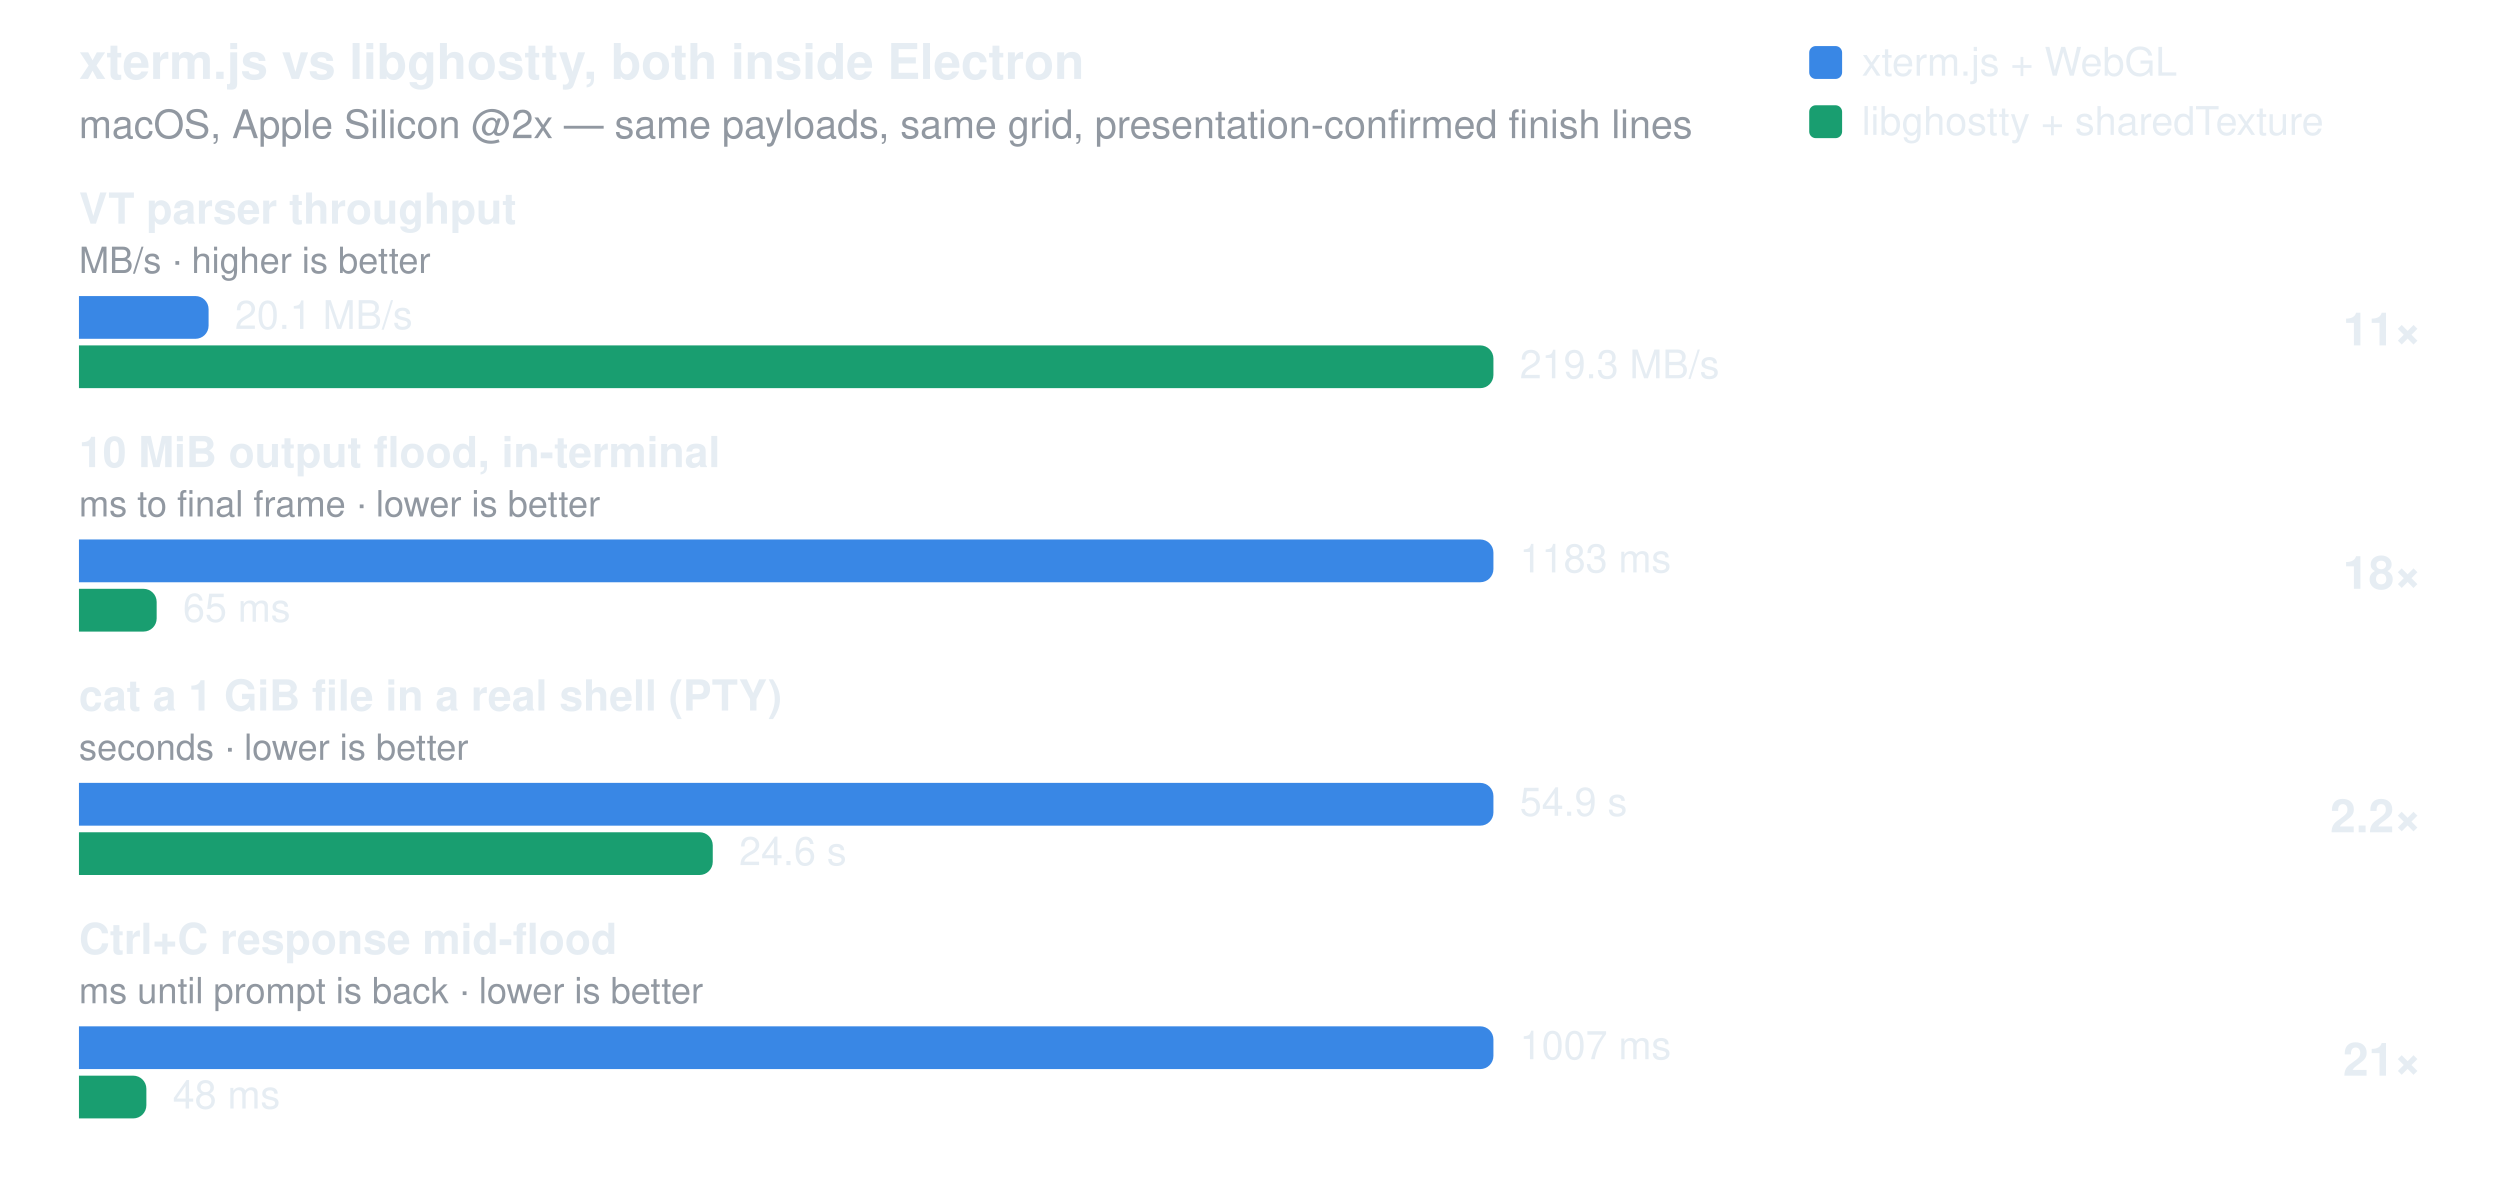
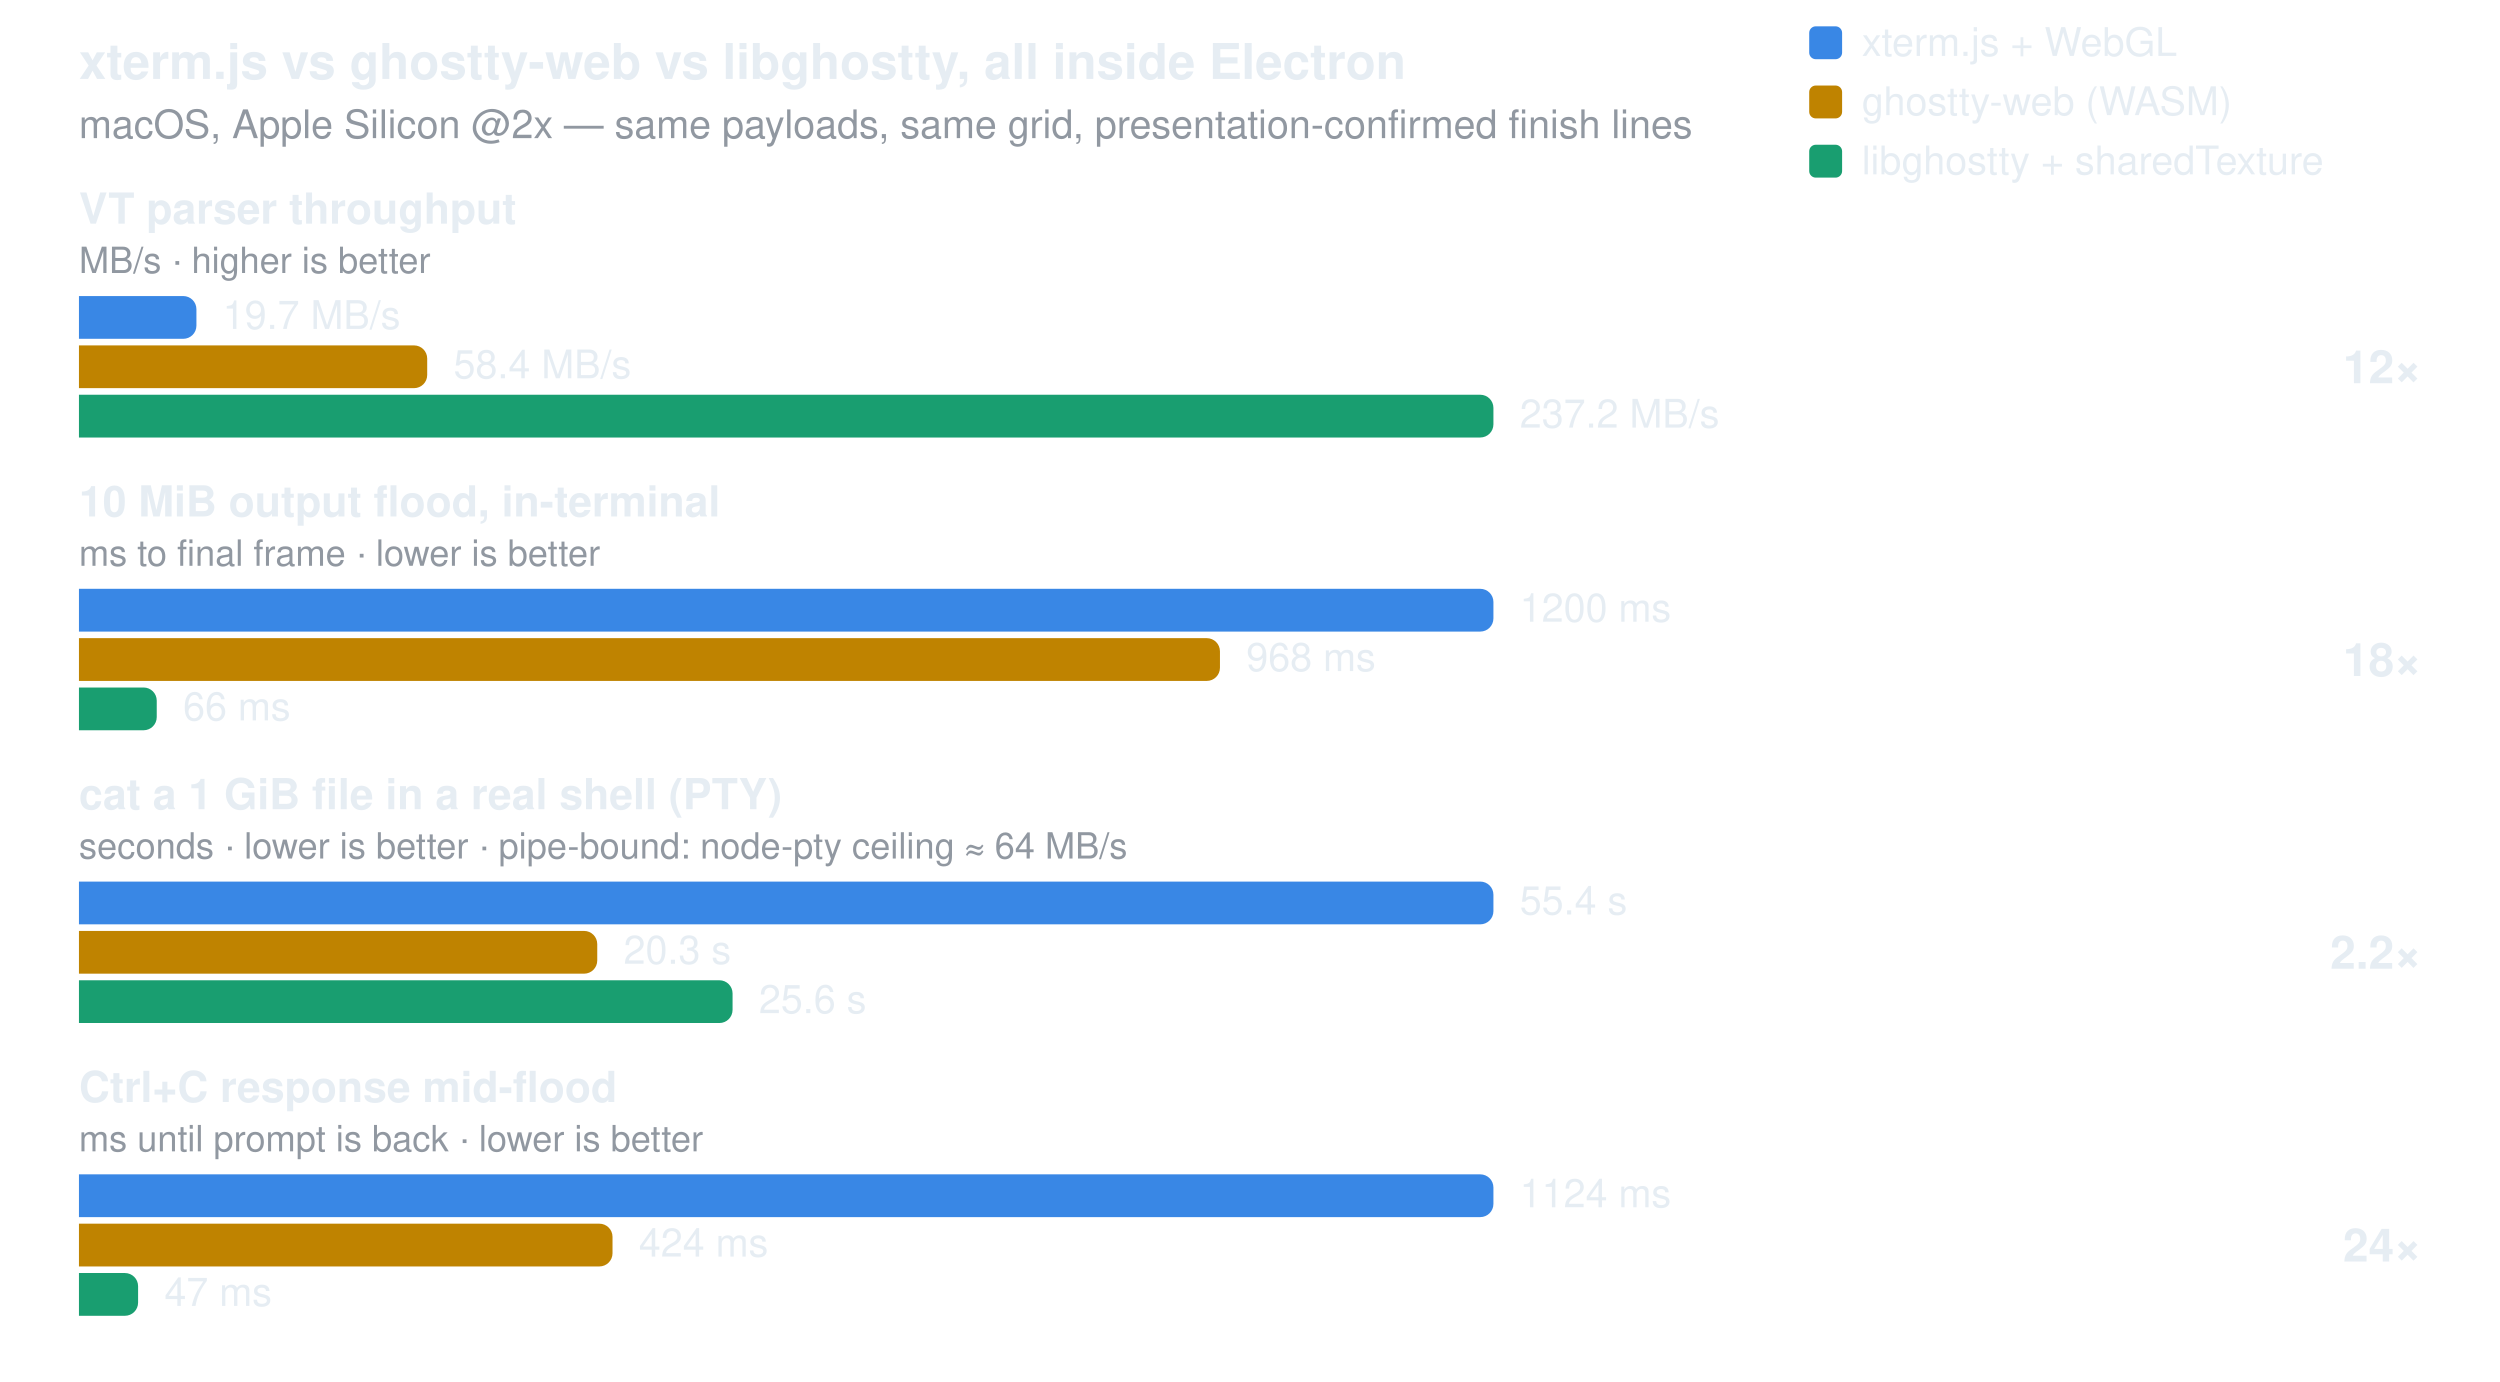
- <svg xmlns="http://www.w3.org/2000/svg" width="760" height="360" viewBox="0 0 760 360" role="img" aria-label="Benchmark comparison of xterm.js and libghostty in Electron">
-   <text x="24" y="24" font-family="-apple-system, 'Segoe UI', Helvetica, Arial, sans-serif" font-size="15" font-weight="600" fill="#e6edf3">xterm.js vs libghostty, both inside Electron</text>
+ <svg xmlns="http://www.w3.org/2000/svg" width="760" height="420" viewBox="0 0 760 420" role="img" aria-label="Benchmark comparison of xterm.js, ghostty-web (WASM), and libghostty in Electron">
+   <text x="24" y="24" font-family="-apple-system, 'Segoe UI', Helvetica, Arial, sans-serif" font-size="15" font-weight="600" fill="#e6edf3">xterm.js vs ghostty-web vs libghostty, all inside Electron</text>
  <text x="24" y="42" font-family="-apple-system, 'Segoe UI', Helvetica, Arial, sans-serif" font-size="12" fill="#9198a1">macOS, Apple Silicon @2x — same payloads, same grid, presentation-confirmed finish lines</text>
-   <rect x="550" y="14" width="10" height="10" rx="2" fill="#3987e5" />
-   <text x="566" y="23" font-family="-apple-system, 'Segoe UI', Helvetica, Arial, sans-serif" font-size="12" fill="#e6edf3">xterm.js + WebGL</text>
-   <rect x="550" y="32" width="10" height="10" rx="2" fill="#199e70" />
-   <text x="566" y="41" font-family="-apple-system, 'Segoe UI', Helvetica, Arial, sans-serif" font-size="12" fill="#e6edf3">libghostty + sharedTexture</text>
+   <rect x="550" y="8" width="10" height="10" rx="2" fill="#3987e5" />
+   <text x="566" y="17" font-family="-apple-system, 'Segoe UI', Helvetica, Arial, sans-serif" font-size="12" fill="#e6edf3">xterm.js + WebGL</text>
+   <rect x="550" y="26" width="10" height="10" rx="2" fill="#bf8300" />
+   <text x="566" y="35" font-family="-apple-system, 'Segoe UI', Helvetica, Arial, sans-serif" font-size="12" fill="#e6edf3">ghostty-web (WASM)</text>
+   <rect x="550" y="44" width="10" height="10" rx="2" fill="#199e70" />
+   <text x="566" y="53" font-family="-apple-system, 'Segoe UI', Helvetica, Arial, sans-serif" font-size="12" fill="#e6edf3">libghostty + sharedTexture</text>
  <text x="24" y="68" font-family="-apple-system, 'Segoe UI', Helvetica, Arial, sans-serif" font-size="13" font-weight="600" fill="#e6edf3">VT parser throughput</text>
  <text x="24" y="83" font-family="-apple-system, 'Segoe UI', Helvetica, Arial, sans-serif" font-size="11" fill="#9198a1">MB/s · higher is better</text>
-   <path d="M24 90 h35.412 a4 4 0 0 1 4 4 v5 a4 4 0 0 1 -4 4 h-35.412 z" fill="#3987e5" />
-   <text x="71.412" y="100" font-family="-apple-system, 'Segoe UI', Helvetica, Arial, sans-serif" font-size="12" fill="#e6edf3">20.1 MB/s</text>
-   <path d="M24 105 h426 a4 4 0 0 1 4 4 v5 a4 4 0 0 1 -4 4 h-426 z" fill="#199e70" />
-   <text x="462" y="115" font-family="-apple-system, 'Segoe UI', Helvetica, Arial, sans-serif" font-size="12" fill="#e6edf3">219.3 MB/s</text>
-   <text x="736" y="105" font-family="-apple-system, 'Segoe UI', Helvetica, Arial, sans-serif" font-size="14" font-weight="600" text-anchor="end" fill="#e6edf3">11×</text>
-   <text x="24" y="142" font-family="-apple-system, 'Segoe UI', Helvetica, Arial, sans-serif" font-size="13" font-weight="600" fill="#e6edf3">10 MiB output flood, in-terminal</text>
-   <text x="24" y="157" font-family="-apple-system, 'Segoe UI', Helvetica, Arial, sans-serif" font-size="11" fill="#9198a1">ms to final frame · lower is better</text>
-   <path d="M24 164 h426 a4 4 0 0 1 4 4 v5 a4 4 0 0 1 -4 4 h-426 z" fill="#3987e5" />
-   <text x="462" y="174" font-family="-apple-system, 'Segoe UI', Helvetica, Arial, sans-serif" font-size="12" fill="#e6edf3">1183 ms</text>
-   <path d="M24 179 h19.626 a4 4 0 0 1 4 4 v5 a4 4 0 0 1 -4 4 h-19.626 z" fill="#199e70" />
-   <text x="55.626" y="189" font-family="-apple-system, 'Segoe UI', Helvetica, Arial, sans-serif" font-size="12" fill="#e6edf3">65 ms</text>
-   <text x="736" y="179" font-family="-apple-system, 'Segoe UI', Helvetica, Arial, sans-serif" font-size="14" font-weight="600" text-anchor="end" fill="#e6edf3">18×</text>
-   <text x="24" y="216" font-family="-apple-system, 'Segoe UI', Helvetica, Arial, sans-serif" font-size="13" font-weight="600" fill="#e6edf3">cat a 1 GiB file in a real shell (PTY)</text>
-   <text x="24" y="231" font-family="-apple-system, 'Segoe UI', Helvetica, Arial, sans-serif" font-size="11" fill="#9198a1">seconds · lower is better</text>
-   <path d="M24 238 h426 a4 4 0 0 1 4 4 v5 a4 4 0 0 1 -4 4 h-426 z" fill="#3987e5" />
-   <text x="462" y="248" font-family="-apple-system, 'Segoe UI', Helvetica, Arial, sans-serif" font-size="12" fill="#e6edf3">54.9 s</text>
-   <path d="M24 253 h188.678 a4 4 0 0 1 4 4 v5 a4 4 0 0 1 -4 4 h-188.678 z" fill="#199e70" />
-   <text x="224.678" y="263" font-family="-apple-system, 'Segoe UI', Helvetica, Arial, sans-serif" font-size="12" fill="#e6edf3">24.6 s</text>
-   <text x="736" y="253" font-family="-apple-system, 'Segoe UI', Helvetica, Arial, sans-serif" font-size="14" font-weight="600" text-anchor="end" fill="#e6edf3">2.2×</text>
-   <text x="24" y="290" font-family="-apple-system, 'Segoe UI', Helvetica, Arial, sans-serif" font-size="13" font-weight="600" fill="#e6edf3">Ctrl+C response mid-flood</text>
-   <text x="24" y="305" font-family="-apple-system, 'Segoe UI', Helvetica, Arial, sans-serif" font-size="11" fill="#9198a1">ms until prompt is back · lower is better</text>
-   <path d="M24 312 h426 a4 4 0 0 1 4 4 v5 a4 4 0 0 1 -4 4 h-426 z" fill="#3987e5" />
-   <text x="462" y="322" font-family="-apple-system, 'Segoe UI', Helvetica, Arial, sans-serif" font-size="12" fill="#e6edf3">1007 ms</text>
-   <path d="M24 327 h16.497 a4 4 0 0 1 4 4 v5 a4 4 0 0 1 -4 4 h-16.497 z" fill="#199e70" />
-   <text x="52.497" y="337" font-family="-apple-system, 'Segoe UI', Helvetica, Arial, sans-serif" font-size="12" fill="#e6edf3">48 ms</text>
-   <text x="736" y="327" font-family="-apple-system, 'Segoe UI', Helvetica, Arial, sans-serif" font-size="14" font-weight="600" text-anchor="end" fill="#e6edf3">21×</text>
+   <path d="M24 90 h31.712 a4 4 0 0 1 4 4 v5 a4 4 0 0 1 -4 4 h-31.712 z" fill="#3987e5" />
+   <text x="67.712" y="100" font-family="-apple-system, 'Segoe UI', Helvetica, Arial, sans-serif" font-size="12" fill="#e6edf3">19.7 MB/s</text>
+   <path d="M24 105 h101.868 a4 4 0 0 1 4 4 v5 a4 4 0 0 1 -4 4 h-101.868 z" fill="#bf8300" />
+   <text x="137.868" y="115" font-family="-apple-system, 'Segoe UI', Helvetica, Arial, sans-serif" font-size="12" fill="#e6edf3">58.4 MB/s</text>
+   <path d="M24 120 h426 a4 4 0 0 1 4 4 v5 a4 4 0 0 1 -4 4 h-426 z" fill="#199e70" />
+   <text x="462" y="130" font-family="-apple-system, 'Segoe UI', Helvetica, Arial, sans-serif" font-size="12" fill="#e6edf3">237.2 MB/s</text>
+   <text x="736" y="116.5" font-family="-apple-system, 'Segoe UI', Helvetica, Arial, sans-serif" font-size="14" font-weight="600" text-anchor="end" fill="#e6edf3">12×</text>
+   <text x="24" y="157" font-family="-apple-system, 'Segoe UI', Helvetica, Arial, sans-serif" font-size="13" font-weight="600" fill="#e6edf3">10 MiB output flood, in-terminal</text>
+   <text x="24" y="172" font-family="-apple-system, 'Segoe UI', Helvetica, Arial, sans-serif" font-size="11" fill="#9198a1">ms to final frame · lower is better</text>
+   <path d="M24 179 h426 a4 4 0 0 1 4 4 v5 a4 4 0 0 1 -4 4 h-426 z" fill="#3987e5" />
+   <text x="462" y="189" font-family="-apple-system, 'Segoe UI', Helvetica, Arial, sans-serif" font-size="12" fill="#e6edf3">1200 ms</text>
+   <path d="M24 194 h342.867 a4 4 0 0 1 4 4 v5 a4 4 0 0 1 -4 4 h-342.867 z" fill="#bf8300" />
+   <text x="378.867" y="204" font-family="-apple-system, 'Segoe UI', Helvetica, Arial, sans-serif" font-size="12" fill="#e6edf3">968 ms</text>
+   <path d="M24 209 h19.65 a4 4 0 0 1 4 4 v5 a4 4 0 0 1 -4 4 h-19.65 z" fill="#199e70" />
+   <text x="55.65" y="219" font-family="-apple-system, 'Segoe UI', Helvetica, Arial, sans-serif" font-size="12" fill="#e6edf3">66 ms</text>
+   <text x="736" y="205.5" font-family="-apple-system, 'Segoe UI', Helvetica, Arial, sans-serif" font-size="14" font-weight="600" text-anchor="end" fill="#e6edf3">18×</text>
+   <text x="24" y="246" font-family="-apple-system, 'Segoe UI', Helvetica, Arial, sans-serif" font-size="13" font-weight="600" fill="#e6edf3">cat a 1 GiB file in a real shell (PTY)</text>
+   <text x="24" y="261" font-family="-apple-system, 'Segoe UI', Helvetica, Arial, sans-serif" font-size="11" fill="#9198a1">seconds · lower is better · pipe-bound: node-pty ceiling ≈ 64 MB/s</text>
+   <path d="M24 268 h426 a4 4 0 0 1 4 4 v5 a4 4 0 0 1 -4 4 h-426 z" fill="#3987e5" />
+   <text x="462" y="278" font-family="-apple-system, 'Segoe UI', Helvetica, Arial, sans-serif" font-size="12" fill="#e6edf3">55.4 s</text>
+   <path d="M24 283 h153.563 a4 4 0 0 1 4 4 v5 a4 4 0 0 1 -4 4 h-153.563 z" fill="#bf8300" />
+   <text x="189.563" y="293" font-family="-apple-system, 'Segoe UI', Helvetica, Arial, sans-serif" font-size="12" fill="#e6edf3">20.3 s</text>
+   <path d="M24 298 h194.7 a4 4 0 0 1 4 4 v5 a4 4 0 0 1 -4 4 h-194.7 z" fill="#199e70" />
+   <text x="230.7" y="308" font-family="-apple-system, 'Segoe UI', Helvetica, Arial, sans-serif" font-size="12" fill="#e6edf3">25.6 s</text>
+   <text x="736" y="294.5" font-family="-apple-system, 'Segoe UI', Helvetica, Arial, sans-serif" font-size="14" font-weight="600" text-anchor="end" fill="#e6edf3">2.2×</text>
+   <text x="24" y="335" font-family="-apple-system, 'Segoe UI', Helvetica, Arial, sans-serif" font-size="13" font-weight="600" fill="#e6edf3">Ctrl+C response mid-flood</text>
+   <text x="24" y="350" font-family="-apple-system, 'Segoe UI', Helvetica, Arial, sans-serif" font-size="11" fill="#9198a1">ms until prompt is back · lower is better</text>
+   <path d="M24 357 h426 a4 4 0 0 1 4 4 v5 a4 4 0 0 1 -4 4 h-426 z" fill="#3987e5" />
+   <text x="462" y="367" font-family="-apple-system, 'Segoe UI', Helvetica, Arial, sans-serif" font-size="12" fill="#e6edf3">1124 ms</text>
+   <path d="M24 372 h158.206 a4 4 0 0 1 4 4 v5 a4 4 0 0 1 -4 4 h-158.206 z" fill="#bf8300" />
+   <text x="194.206" y="382" font-family="-apple-system, 'Segoe UI', Helvetica, Arial, sans-serif" font-size="12" fill="#e6edf3">424 ms</text>
+   <path d="M24 387 h13.98 a4 4 0 0 1 4 4 v5 a4 4 0 0 1 -4 4 h-13.98 z" fill="#199e70" />
+   <text x="49.98" y="397" font-family="-apple-system, 'Segoe UI', Helvetica, Arial, sans-serif" font-size="12" fill="#e6edf3">47 ms</text>
+   <text x="736" y="383.5" font-family="-apple-system, 'Segoe UI', Helvetica, Arial, sans-serif" font-size="14" font-weight="600" text-anchor="end" fill="#e6edf3">24×</text>
</svg>
